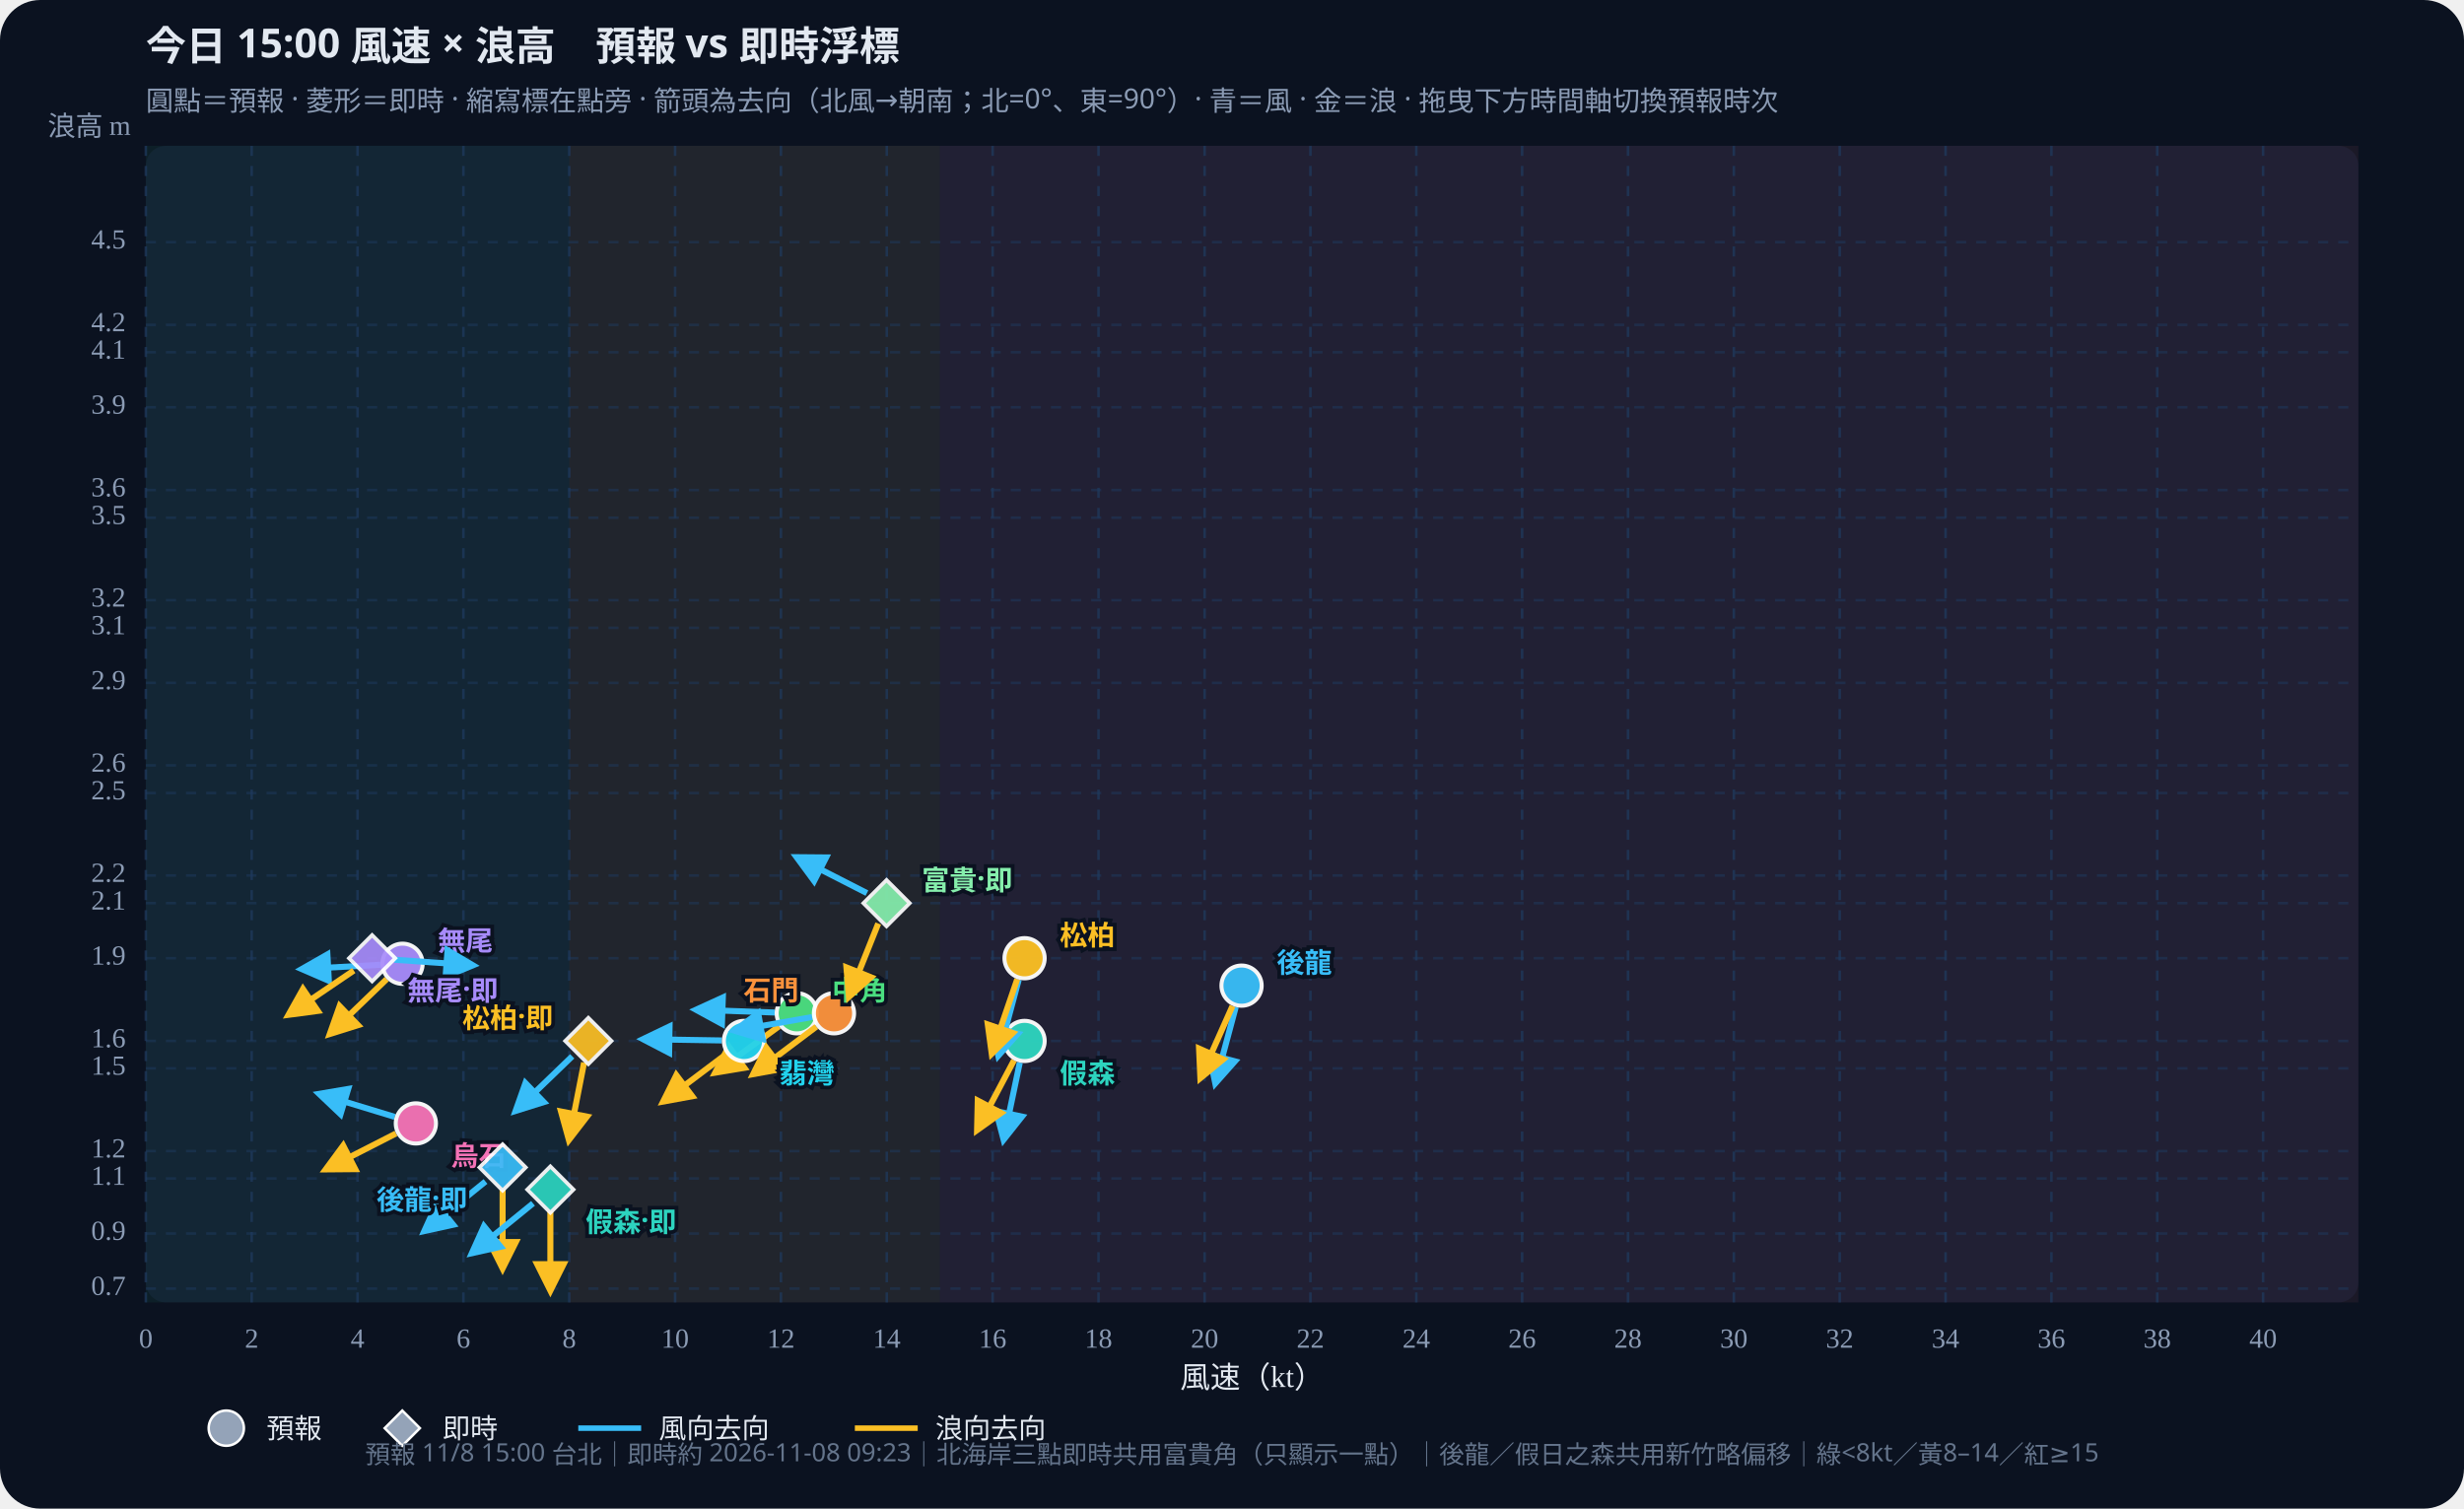
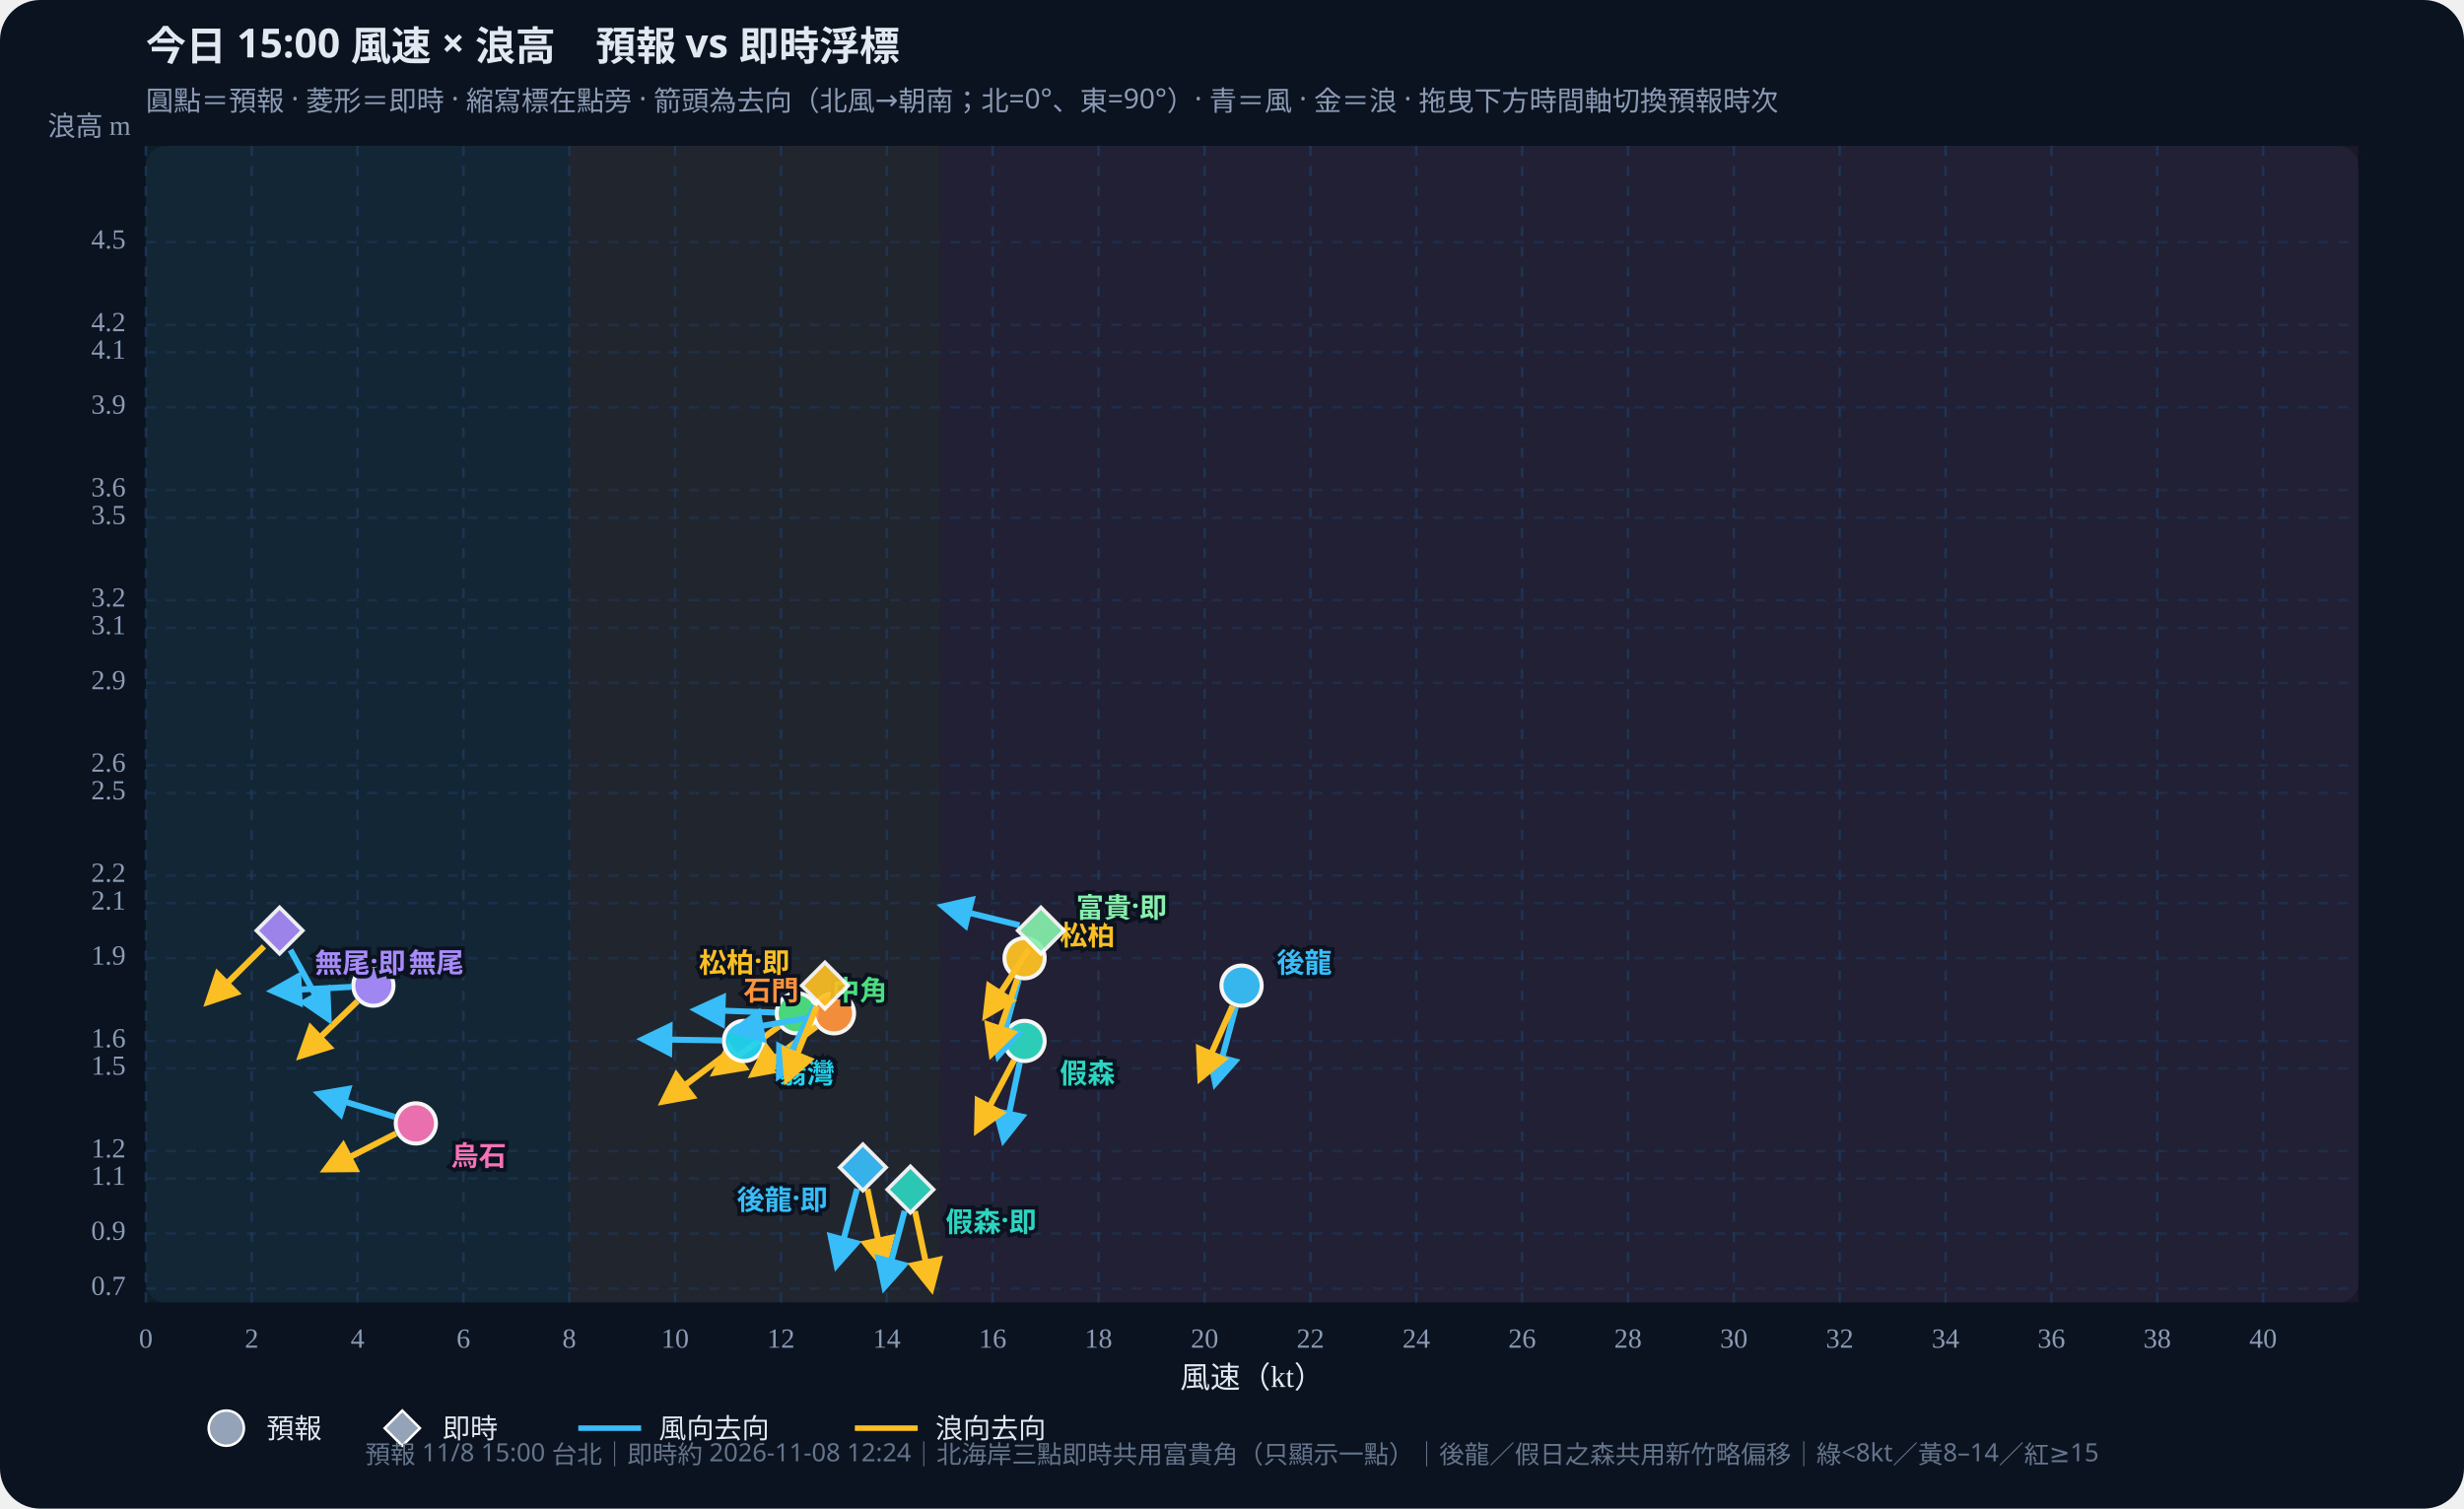
<svg xmlns="http://www.w3.org/2000/svg" id="wws-svg" viewBox="0 0 980 600" role="img" aria-label="風速與浪高散佈圖，可拖曳時間軸切換預報時次" style="width:100%;height:auto;display:block">
  <rect width="980" height="600" fill="#0b1220" rx="16" />
  <rect x="58" y="58" width="880" height="460" fill="#111a2e" rx="8" />
  <rect x="58.0" y="58" width="168.4" height="460" fill="#34d399" opacity="0.07" />
  <rect x="226.4" y="58" width="147.4" height="460" fill="#fbbf24" opacity="0.07" />
  <rect x="373.8" y="58" width="564.2" height="460" fill="#fb7185" opacity="0.07" />
  <defs>
    <marker id="arrow-38bdf8" viewBox="0 0 10 10" refX="8" refY="5" markerWidth="6" markerHeight="6" orient="auto-start-reverse">
      <path d="M0,0 L10,5 L0,10 z" fill="#38bdf8" />
    </marker>
    <marker id="arrow-fbbf24" viewBox="0 0 10 10" refX="8" refY="5" markerWidth="6" markerHeight="6" orient="auto-start-reverse">
      <path d="M0,0 L10,5 L0,10 z" fill="#fbbf24" />
    </marker>
  </defs>
  <text id="wws-title" x="58" y="24" fill="#e2e8f0" font-size="16" font-weight="700" font-family="Noto Sans TC,system-ui,sans-serif">今日 15:00 風速 × 浪高　預報 vs 即時浮標</text>
  <text x="58" y="44" fill="#8b9bb4" font-size="11" font-family="Noto Sans TC,system-ui,sans-serif">圓點＝預報 · 菱形＝即時 · 縮寫標在點旁 · 箭頭為去向（北風→朝南；北=0°、東=90°）· 青＝風 · 金＝浪 · 拖曳下方時間軸切換預報時次</text>
  <line x1="58.0" y1="58" x2="58.0" y2="518" stroke="#1e3a5f" stroke-dasharray="4 4" opacity="0.7" />
  <text x="58.0" y="536" text-anchor="middle" fill="#8b9bb4" font-size="11">0</text>
  <line x1="100.1" y1="58" x2="100.1" y2="518" stroke="#1e3a5f" stroke-dasharray="4 4" opacity="0.7" />
  <text x="100.1" y="536" text-anchor="middle" fill="#8b9bb4" font-size="11">2</text>
  <line x1="142.2" y1="58" x2="142.2" y2="518" stroke="#1e3a5f" stroke-dasharray="4 4" opacity="0.7" />
  <text x="142.2" y="536" text-anchor="middle" fill="#8b9bb4" font-size="11">4</text>
  <line x1="184.3" y1="58" x2="184.3" y2="518" stroke="#1e3a5f" stroke-dasharray="4 4" opacity="0.7" />
  <text x="184.3" y="536" text-anchor="middle" fill="#8b9bb4" font-size="11">6</text>
  <line x1="226.4" y1="58" x2="226.4" y2="518" stroke="#1e3a5f" stroke-dasharray="4 4" opacity="0.7" />
  <text x="226.4" y="536" text-anchor="middle" fill="#8b9bb4" font-size="11">8</text>
  <line x1="268.5" y1="58" x2="268.5" y2="518" stroke="#1e3a5f" stroke-dasharray="4 4" opacity="0.7" />
  <text x="268.5" y="536" text-anchor="middle" fill="#8b9bb4" font-size="11">10</text>
  <line x1="310.6" y1="58" x2="310.6" y2="518" stroke="#1e3a5f" stroke-dasharray="4 4" opacity="0.7" />
  <text x="310.6" y="536" text-anchor="middle" fill="#8b9bb4" font-size="11">12</text>
  <line x1="352.7" y1="58" x2="352.7" y2="518" stroke="#1e3a5f" stroke-dasharray="4 4" opacity="0.7" />
  <text x="352.7" y="536" text-anchor="middle" fill="#8b9bb4" font-size="11">14</text>
  <line x1="394.8" y1="58" x2="394.8" y2="518" stroke="#1e3a5f" stroke-dasharray="4 4" opacity="0.7" />
  <text x="394.8" y="536" text-anchor="middle" fill="#8b9bb4" font-size="11">16</text>
  <line x1="436.9" y1="58" x2="436.9" y2="518" stroke="#1e3a5f" stroke-dasharray="4 4" opacity="0.7" />
  <text x="436.9" y="536" text-anchor="middle" fill="#8b9bb4" font-size="11">18</text>
  <line x1="479.1" y1="58" x2="479.1" y2="518" stroke="#1e3a5f" stroke-dasharray="4 4" opacity="0.7" />
  <text x="479.1" y="536" text-anchor="middle" fill="#8b9bb4" font-size="11">20</text>
  <line x1="521.2" y1="58" x2="521.2" y2="518" stroke="#1e3a5f" stroke-dasharray="4 4" opacity="0.7" />
  <text x="521.2" y="536" text-anchor="middle" fill="#8b9bb4" font-size="11">22</text>
  <line x1="563.3" y1="58" x2="563.3" y2="518" stroke="#1e3a5f" stroke-dasharray="4 4" opacity="0.7" />
  <text x="563.3" y="536" text-anchor="middle" fill="#8b9bb4" font-size="11">24</text>
  <line x1="605.4" y1="58" x2="605.4" y2="518" stroke="#1e3a5f" stroke-dasharray="4 4" opacity="0.7" />
  <text x="605.4" y="536" text-anchor="middle" fill="#8b9bb4" font-size="11">26</text>
  <line x1="647.5" y1="58" x2="647.5" y2="518" stroke="#1e3a5f" stroke-dasharray="4 4" opacity="0.7" />
  <text x="647.5" y="536" text-anchor="middle" fill="#8b9bb4" font-size="11">28</text>
  <line x1="689.6" y1="58" x2="689.6" y2="518" stroke="#1e3a5f" stroke-dasharray="4 4" opacity="0.7" />
  <text x="689.6" y="536" text-anchor="middle" fill="#8b9bb4" font-size="11">30</text>
  <line x1="731.7" y1="58" x2="731.7" y2="518" stroke="#1e3a5f" stroke-dasharray="4 4" opacity="0.7" />
  <text x="731.7" y="536" text-anchor="middle" fill="#8b9bb4" font-size="11">32</text>
  <line x1="773.8" y1="58" x2="773.8" y2="518" stroke="#1e3a5f" stroke-dasharray="4 4" opacity="0.7" />
  <text x="773.8" y="536" text-anchor="middle" fill="#8b9bb4" font-size="11">34</text>
  <line x1="815.9" y1="58" x2="815.9" y2="518" stroke="#1e3a5f" stroke-dasharray="4 4" opacity="0.7" />
  <text x="815.9" y="536" text-anchor="middle" fill="#8b9bb4" font-size="11">36</text>
  <line x1="858.0" y1="58" x2="858.0" y2="518" stroke="#1e3a5f" stroke-dasharray="4 4" opacity="0.7" />
  <text x="858.0" y="536" text-anchor="middle" fill="#8b9bb4" font-size="11">38</text>
  <line x1="900.1" y1="58" x2="900.1" y2="518" stroke="#1e3a5f" stroke-dasharray="4 4" opacity="0.7" />
  <text x="900.1" y="536" text-anchor="middle" fill="#8b9bb4" font-size="11">40</text>
  <line x1="58" y1="512.5" x2="938" y2="512.5" stroke="#1e3a5f" stroke-dasharray="4 4" opacity="0.5" />
  <text x="50" y="512.5" text-anchor="end" dominant-baseline="middle" fill="#8b9bb4" font-size="11">0.7</text>
  <line x1="58" y1="490.6" x2="938" y2="490.6" stroke="#1e3a5f" stroke-dasharray="4 4" opacity="0.5" />
  <text x="50" y="490.6" text-anchor="end" dominant-baseline="middle" fill="#8b9bb4" font-size="11">0.9</text>
  <line x1="58" y1="468.7" x2="938" y2="468.7" stroke="#1e3a5f" stroke-dasharray="4 4" opacity="0.5" />
  <text x="50" y="468.7" text-anchor="end" dominant-baseline="middle" fill="#8b9bb4" font-size="11">1.1</text>
  <line x1="58" y1="457.8" x2="938" y2="457.8" stroke="#1e3a5f" stroke-dasharray="4 4" opacity="0.5" />
  <text x="50" y="457.8" text-anchor="end" dominant-baseline="middle" fill="#8b9bb4" font-size="11">1.2</text>
  <line x1="58" y1="424.9" x2="938" y2="424.9" stroke="#1e3a5f" stroke-dasharray="4 4" opacity="0.5" />
  <text x="50" y="424.9" text-anchor="end" dominant-baseline="middle" fill="#8b9bb4" font-size="11">1.5</text>
  <line x1="58" y1="414.0" x2="938" y2="414.0" stroke="#1e3a5f" stroke-dasharray="4 4" opacity="0.5" />
  <text x="50" y="414.0" text-anchor="end" dominant-baseline="middle" fill="#8b9bb4" font-size="11">1.6</text>
  <line x1="58" y1="381.1" x2="938" y2="381.1" stroke="#1e3a5f" stroke-dasharray="4 4" opacity="0.5" />
  <text x="50" y="381.1" text-anchor="end" dominant-baseline="middle" fill="#8b9bb4" font-size="11">1.9</text>
  <line x1="58" y1="359.2" x2="938" y2="359.2" stroke="#1e3a5f" stroke-dasharray="4 4" opacity="0.5" />
  <text x="50" y="359.2" text-anchor="end" dominant-baseline="middle" fill="#8b9bb4" font-size="11">2.1</text>
  <line x1="58" y1="348.2" x2="938" y2="348.2" stroke="#1e3a5f" stroke-dasharray="4 4" opacity="0.5" />
  <text x="50" y="348.2" text-anchor="end" dominant-baseline="middle" fill="#8b9bb4" font-size="11">2.2</text>
  <line x1="58" y1="315.4" x2="938" y2="315.4" stroke="#1e3a5f" stroke-dasharray="4 4" opacity="0.5" />
  <text x="50" y="315.4" text-anchor="end" dominant-baseline="middle" fill="#8b9bb4" font-size="11">2.5</text>
  <line x1="58" y1="304.4" x2="938" y2="304.4" stroke="#1e3a5f" stroke-dasharray="4 4" opacity="0.5" />
  <text x="50" y="304.4" text-anchor="end" dominant-baseline="middle" fill="#8b9bb4" font-size="11">2.6</text>
  <line x1="58" y1="271.6" x2="938" y2="271.6" stroke="#1e3a5f" stroke-dasharray="4 4" opacity="0.5" />
  <text x="50" y="271.6" text-anchor="end" dominant-baseline="middle" fill="#8b9bb4" font-size="11">2.9</text>
  <line x1="58" y1="249.7" x2="938" y2="249.7" stroke="#1e3a5f" stroke-dasharray="4 4" opacity="0.5" />
  <text x="50" y="249.7" text-anchor="end" dominant-baseline="middle" fill="#8b9bb4" font-size="11">3.1</text>
  <line x1="58" y1="238.7" x2="938" y2="238.7" stroke="#1e3a5f" stroke-dasharray="4 4" opacity="0.5" />
  <text x="50" y="238.7" text-anchor="end" dominant-baseline="middle" fill="#8b9bb4" font-size="11">3.2</text>
  <line x1="58" y1="205.9" x2="938" y2="205.9" stroke="#1e3a5f" stroke-dasharray="4 4" opacity="0.5" />
  <text x="50" y="205.9" text-anchor="end" dominant-baseline="middle" fill="#8b9bb4" font-size="11">3.5</text>
  <line x1="58" y1="194.9" x2="938" y2="194.9" stroke="#1e3a5f" stroke-dasharray="4 4" opacity="0.5" />
  <text x="50" y="194.9" text-anchor="end" dominant-baseline="middle" fill="#8b9bb4" font-size="11">3.6</text>
  <line x1="58" y1="162.0" x2="938" y2="162.0" stroke="#1e3a5f" stroke-dasharray="4 4" opacity="0.5" />
  <text x="50" y="162.0" text-anchor="end" dominant-baseline="middle" fill="#8b9bb4" font-size="11">3.9</text>
  <line x1="58" y1="140.1" x2="938" y2="140.1" stroke="#1e3a5f" stroke-dasharray="4 4" opacity="0.5" />
  <text x="50" y="140.1" text-anchor="end" dominant-baseline="middle" fill="#8b9bb4" font-size="11">4.1</text>
  <line x1="58" y1="129.2" x2="938" y2="129.2" stroke="#1e3a5f" stroke-dasharray="4 4" opacity="0.5" />
  <text x="50" y="129.2" text-anchor="end" dominant-baseline="middle" fill="#8b9bb4" font-size="11">4.2</text>
  <line x1="58" y1="96.3" x2="938" y2="96.3" stroke="#1e3a5f" stroke-dasharray="4 4" opacity="0.5" />
  <text x="50" y="96.3" text-anchor="end" dominant-baseline="middle" fill="#8b9bb4" font-size="11">4.5</text>
  <text x="498" y="552" text-anchor="middle" fill="#e2e8f0" font-size="12">風速（kt）</text>
  <text x="52" y="54" text-anchor="end" fill="#8b9bb4" font-size="11">浪高 m</text>
  <g id="wws-forecast-layer">
    <line x1="491.5" y1="400.5" x2="483.4" y2="430.7" stroke="#38bdf8" stroke-width="2.4" marker-end="url(#arrow-38bdf8)" />
    <line x1="490.2" y1="400.1" x2="477.5" y2="428.6" stroke="#fbbf24" stroke-width="2.4" marker-end="url(#arrow-fbbf24)" />
    <circle cx="493.8" cy="392.0" r="8.0" fill="#38bdf8" stroke="#fff" stroke-width="1.6" opacity="0.95" />
    <line x1="405.6" y1="422.6" x2="399.2" y2="453.1" stroke="#38bdf8" stroke-width="2.4" marker-end="url(#arrow-38bdf8)" />
    <line x1="403.3" y1="421.7" x2="388.7" y2="449.3" stroke="#fbbf24" stroke-width="2.4" marker-end="url(#arrow-fbbf24)" />
    <circle cx="407.5" cy="414.0" r="8.0" fill="#2dd4bf" stroke="#fff" stroke-width="1.6" opacity="0.95" />
    <line x1="405.2" y1="389.6" x2="397.1" y2="419.7" stroke="#38bdf8" stroke-width="2.4" marker-end="url(#arrow-38bdf8)" />
    <line x1="404.6" y1="389.4" x2="394.5" y2="418.9" stroke="#fbbf24" stroke-width="2.4" marker-end="url(#arrow-fbbf24)" />
    <circle cx="407.5" cy="381.1" r="8.0" fill="#fbbf24" stroke="#fff" stroke-width="1.6" opacity="0.95" />
    <line x1="308.2" y1="402.7" x2="277.0" y2="401.6" stroke="#38bdf8" stroke-width="2.4" marker-end="url(#arrow-38bdf8)" />
    <line x1="309.8" y1="408.2" x2="284.6" y2="426.5" stroke="#fbbf24" stroke-width="2.4" marker-end="url(#arrow-fbbf24)" />
    <circle cx="316.9" cy="403.0" r="8.0" fill="#4ade80" stroke="#fff" stroke-width="1.6" opacity="0.95" />
    <line x1="287.1" y1="413.8" x2="255.9" y2="413.3" stroke="#38bdf8" stroke-width="2.4" marker-end="url(#arrow-38bdf8)" />
    <line x1="288.9" y1="419.2" x2="263.9" y2="438.0" stroke="#fbbf24" stroke-width="2.4" marker-end="url(#arrow-fbbf24)" />
    <circle cx="295.9" cy="414.0" r="8.0" fill="#22d3ee" stroke="#fff" stroke-width="1.6" opacity="0.95" />
    <line x1="323.0" y1="404.5" x2="292.3" y2="409.9" stroke="#38bdf8" stroke-width="2.4" marker-end="url(#arrow-38bdf8)" />
    <line x1="324.7" y1="408.3" x2="299.7" y2="427.1" stroke="#fbbf24" stroke-width="2.4" marker-end="url(#arrow-fbbf24)" />
    <circle cx="331.7" cy="403.0" r="8.0" fill="#fb923c" stroke="#fff" stroke-width="1.6" opacity="0.95" />
-     <line x1="151.3" y1="383.7" x2="120.2" y2="385.4" stroke="#38bdf8" stroke-width="2.4" marker-end="url(#arrow-38bdf8)" />
-     <line x1="153.8" y1="389.4" x2="131.3" y2="411.1" stroke="#fbbf24" stroke-width="2.4" marker-end="url(#arrow-fbbf24)" />
-     <circle cx="160.1" cy="383.3" r="8.0" fill="#a78bfa" stroke="#fff" stroke-width="1.6" opacity="0.95" />
+     <line x1="139.7" y1="392.5" x2="108.6" y2="394.1" stroke="#38bdf8" stroke-width="2.4" marker-end="url(#arrow-38bdf8)" />
+     <line x1="142.2" y1="398.2" x2="119.8" y2="419.8" stroke="#fbbf24" stroke-width="2.4" marker-end="url(#arrow-fbbf24)" />
+     <circle cx="148.5" cy="392.0" r="8.0" fill="#a78bfa" stroke="#fff" stroke-width="1.6" opacity="0.95" />
    <line x1="157.0" y1="444.2" x2="127.1" y2="435.1" stroke="#38bdf8" stroke-width="2.4" marker-end="url(#arrow-38bdf8)" />
    <line x1="157.5" y1="450.8" x2="129.7" y2="465.0" stroke="#fbbf24" stroke-width="2.4" marker-end="url(#arrow-fbbf24)" />
    <circle cx="165.4" cy="446.8" r="8.0" fill="#f472b6" stroke="#fff" stroke-width="1.6" opacity="0.95" />
    <text x="507.8" y="382.0" text-anchor="start" dominant-baseline="central" fill="#38bdf8" font-size="11" font-weight="700" font-family="Noto Sans TC,system-ui,sans-serif" stroke="#0b1220" stroke-width="3" paint-order="stroke">後龍</text>
    <text x="421.5" y="426.0" text-anchor="start" dominant-baseline="central" fill="#2dd4bf" font-size="11" font-weight="700" font-family="Noto Sans TC,system-ui,sans-serif" stroke="#0b1220" stroke-width="3" paint-order="stroke">假森</text>
    <text x="421.5" y="371.1" text-anchor="start" dominant-baseline="central" fill="#fbbf24" font-size="11" font-weight="700" font-family="Noto Sans TC,system-ui,sans-serif" stroke="#0b1220" stroke-width="3" paint-order="stroke">松柏</text>
    <text x="330.9" y="393.0" text-anchor="start" dominant-baseline="central" fill="#4ade80" font-size="11" font-weight="700" font-family="Noto Sans TC,system-ui,sans-serif" stroke="#0b1220" stroke-width="3" paint-order="stroke">中角</text>
    <text x="309.9" y="426.0" text-anchor="start" dominant-baseline="central" fill="#22d3ee" font-size="11" font-weight="700" font-family="Noto Sans TC,system-ui,sans-serif" stroke="#0b1220" stroke-width="3" paint-order="stroke">翡灣</text>
    <text x="317.7" y="393.0" text-anchor="end" dominant-baseline="central" fill="#fb923c" font-size="11" font-weight="700" font-family="Noto Sans TC,system-ui,sans-serif" stroke="#0b1220" stroke-width="3" paint-order="stroke">石門</text>
-     <text x="174.1" y="373.3" text-anchor="start" dominant-baseline="central" fill="#a78bfa" font-size="11" font-weight="700" font-family="Noto Sans TC,system-ui,sans-serif" stroke="#0b1220" stroke-width="3" paint-order="stroke">無尾</text>
+     <text x="162.5" y="382.0" text-anchor="start" dominant-baseline="central" fill="#a78bfa" font-size="11" font-weight="700" font-family="Noto Sans TC,system-ui,sans-serif" stroke="#0b1220" stroke-width="3" paint-order="stroke">無尾</text>
    <text x="179.4" y="458.8" text-anchor="start" dominant-baseline="central" fill="#f472b6" font-size="11" font-weight="700" font-family="Noto Sans TC,system-ui,sans-serif" stroke="#0b1220" stroke-width="3" paint-order="stroke">烏石</text>
  </g>
  <g id="wws-live-layer">
-     <line x1="193.1" y1="469.9" x2="168.9" y2="489.5" stroke="#38bdf8" stroke-width="2.4" marker-end="url(#arrow-38bdf8)" />
-     <line x1="199.9" y1="473.1" x2="199.9" y2="504.3" stroke="#fbbf24" stroke-width="2.4" marker-end="url(#arrow-fbbf24)" />
-     <polygon points="199.9,455.1 209.1,464.3 199.9,473.5 190.7,464.3" fill="#38bdf8" stroke="#fff" stroke-width="1.5" opacity="0.92" />
-     <line x1="212.0" y1="478.6" x2="187.8" y2="498.3" stroke="#38bdf8" stroke-width="2.4" marker-end="url(#arrow-38bdf8)" />
-     <line x1="218.9" y1="481.9" x2="218.9" y2="513.1" stroke="#fbbf24" stroke-width="2.4" marker-end="url(#arrow-fbbf24)" />
-     <polygon points="218.9,463.9 228.1,473.1 218.9,482.3 209.7,473.1" fill="#2dd4bf" stroke="#fff" stroke-width="1.5" opacity="0.92" />
-     <line x1="227.6" y1="420.1" x2="205.2" y2="441.7" stroke="#38bdf8" stroke-width="2.4" marker-end="url(#arrow-38bdf8)" />
-     <line x1="232.3" y1="422.6" x2="226.3" y2="453.2" stroke="#fbbf24" stroke-width="2.4" marker-end="url(#arrow-fbbf24)" />
-     <polygon points="234.0,404.8 243.2,414.0 234.0,423.2 224.8,414.0" fill="#fbbf24" stroke="#fff" stroke-width="1.5" opacity="0.92" />
-     <line x1="344.8" y1="355.2" x2="317.0" y2="341.0" stroke="#38bdf8" stroke-width="2.4" marker-end="url(#arrow-38bdf8)" />
-     <line x1="349.3" y1="367.3" x2="337.7" y2="396.3" stroke="#fbbf24" stroke-width="2.4" marker-end="url(#arrow-fbbf24)" />
-     <polygon points="352.6,350.0 361.8,359.2 352.6,368.4 343.4,359.2" fill="#86efac" stroke="#fff" stroke-width="1.5" opacity="0.92" />
-     <line x1="156.8" y1="381.7" x2="187.9" y2="383.9" stroke="#38bdf8" stroke-width="2.4" marker-end="url(#arrow-38bdf8)" />
-     <line x1="140.7" y1="386.0" x2="114.9" y2="403.5" stroke="#fbbf24" stroke-width="2.4" marker-end="url(#arrow-fbbf24)" />
-     <polygon points="148.0,371.9 157.2,381.1 148.0,390.3 138.8,381.1" fill="#a78bfa" stroke="#fff" stroke-width="1.5" opacity="0.92" />
-     <text x="185.9" y="476.3" text-anchor="end" dominant-baseline="central" fill="#38bdf8" font-size="11" font-weight="700" font-family="Noto Sans TC,system-ui,sans-serif" stroke="#0b1220" stroke-width="3" paint-order="stroke">後龍·即</text>
-     <text x="232.9" y="485.1" text-anchor="start" dominant-baseline="central" fill="#2dd4bf" font-size="11" font-weight="700" font-family="Noto Sans TC,system-ui,sans-serif" stroke="#0b1220" stroke-width="3" paint-order="stroke">假森·即</text>
-     <text x="220.0" y="404.0" text-anchor="end" dominant-baseline="central" fill="#fbbf24" font-size="11" font-weight="700" font-family="Noto Sans TC,system-ui,sans-serif" stroke="#0b1220" stroke-width="3" paint-order="stroke">松柏·即</text>
-     <text x="366.6" y="349.2" text-anchor="start" dominant-baseline="central" fill="#86efac" font-size="11" font-weight="700" font-family="Noto Sans TC,system-ui,sans-serif" stroke="#0b1220" stroke-width="3" paint-order="stroke">富貴·即</text>
-     <text x="162.0" y="393.1" text-anchor="start" dominant-baseline="central" fill="#a78bfa" font-size="11" font-weight="700" font-family="Noto Sans TC,system-ui,sans-serif" stroke="#0b1220" stroke-width="3" paint-order="stroke">無尾·即</text>
+     <line x1="340.9" y1="472.8" x2="332.8" y2="503.0" stroke="#38bdf8" stroke-width="2.4" marker-end="url(#arrow-38bdf8)" />
+     <line x1="345.0" y1="472.9" x2="351.5" y2="503.5" stroke="#fbbf24" stroke-width="2.4" marker-end="url(#arrow-fbbf24)" />
+     <polygon points="343.2,455.1 352.4,464.3 343.2,473.5 334.0,464.3" fill="#38bdf8" stroke="#fff" stroke-width="1.5" opacity="0.92" />
+     <line x1="359.8" y1="481.6" x2="351.8" y2="511.7" stroke="#38bdf8" stroke-width="2.4" marker-end="url(#arrow-38bdf8)" />
+     <line x1="363.9" y1="481.7" x2="370.4" y2="512.2" stroke="#fbbf24" stroke-width="2.4" marker-end="url(#arrow-fbbf24)" />
+     <polygon points="362.1,463.9 371.3,473.1 362.1,482.3 352.9,473.1" fill="#2dd4bf" stroke="#fff" stroke-width="1.5" opacity="0.92" />
+     <line x1="324.1" y1="399.9" x2="309.9" y2="427.7" stroke="#38bdf8" stroke-width="2.4" marker-end="url(#arrow-38bdf8)" />
+     <line x1="324.8" y1="400.2" x2="313.1" y2="429.1" stroke="#fbbf24" stroke-width="2.4" marker-end="url(#arrow-fbbf24)" />
+     <polygon points="328.1,382.8 337.3,392.0 328.1,401.2 318.9,392.0" fill="#fbbf24" stroke="#fff" stroke-width="1.5" opacity="0.92" />
+     <line x1="405.5" y1="368.0" x2="375.2" y2="360.5" stroke="#38bdf8" stroke-width="2.4" marker-end="url(#arrow-38bdf8)" />
+     <line x1="409.2" y1="377.5" x2="392.2" y2="403.7" stroke="#fbbf24" stroke-width="2.4" marker-end="url(#arrow-fbbf24)" />
+     <polygon points="414.0,360.9 423.2,370.1 414.0,379.3 404.8,370.1" fill="#86efac" stroke="#fff" stroke-width="1.5" opacity="0.92" />
+     <line x1="115.5" y1="377.8" x2="130.6" y2="405.1" stroke="#38bdf8" stroke-width="2.4" marker-end="url(#arrow-38bdf8)" />
+     <line x1="105.0" y1="376.4" x2="82.9" y2="398.4" stroke="#fbbf24" stroke-width="2.4" marker-end="url(#arrow-fbbf24)" />
+     <polygon points="111.2,360.9 120.4,370.1 111.2,379.3 102.0,370.1" fill="#a78bfa" stroke="#fff" stroke-width="1.5" opacity="0.92" />
+     <text x="329.2" y="476.3" text-anchor="end" dominant-baseline="central" fill="#38bdf8" font-size="11" font-weight="700" font-family="Noto Sans TC,system-ui,sans-serif" stroke="#0b1220" stroke-width="3" paint-order="stroke">後龍·即</text>
+     <text x="376.1" y="485.1" text-anchor="start" dominant-baseline="central" fill="#2dd4bf" font-size="11" font-weight="700" font-family="Noto Sans TC,system-ui,sans-serif" stroke="#0b1220" stroke-width="3" paint-order="stroke">假森·即</text>
+     <text x="314.1" y="382.0" text-anchor="end" dominant-baseline="central" fill="#fbbf24" font-size="11" font-weight="700" font-family="Noto Sans TC,system-ui,sans-serif" stroke="#0b1220" stroke-width="3" paint-order="stroke">松柏·即</text>
+     <text x="428.0" y="360.1" text-anchor="start" dominant-baseline="central" fill="#86efac" font-size="11" font-weight="700" font-family="Noto Sans TC,system-ui,sans-serif" stroke="#0b1220" stroke-width="3" paint-order="stroke">富貴·即</text>
+     <text x="125.2" y="382.1" text-anchor="start" dominant-baseline="central" fill="#a78bfa" font-size="11" font-weight="700" font-family="Noto Sans TC,system-ui,sans-serif" stroke="#0b1220" stroke-width="3" paint-order="stroke">無尾·即</text>
  </g>
  <circle cx="90" cy="568" r="7" fill="#94a3b8" stroke="#fff" />
  <text x="106" y="572" fill="#e2e8f0" font-size="11" font-family="Noto Sans TC,system-ui,sans-serif">預報</text>
  <polygon points="160,561 167,568 160,575 153,568" fill="#94a3b8" stroke="#fff" />
  <text x="176" y="572" fill="#e2e8f0" font-size="11" font-family="Noto Sans TC,system-ui,sans-serif">即時</text>
  <line x1="230" y1="568" x2="255" y2="568" stroke="#38bdf8" stroke-width="2.2" />
  <text x="262" y="572" fill="#e2e8f0" font-size="11" font-family="Noto Sans TC,system-ui,sans-serif">風向去向</text>
  <line x1="340" y1="568" x2="365" y2="568" stroke="#fbbf24" stroke-width="2.2" />
  <text x="372" y="572" fill="#e2e8f0" font-size="11" font-family="Noto Sans TC,system-ui,sans-serif">浪向去向</text>
-   <text id="wws-foot" x="490" y="582" text-anchor="middle" fill="#64748b" font-size="10" font-family="Noto Sans TC,system-ui,sans-serif">預報 11/8 15:00 台北｜即時約 2026-11-08 09:23｜北海岸三點即時共用富貴角（只顯示一點）｜後龍／假日之森共用新竹略偏移｜綠&lt;8kt／黃8–14／紅≥15</text>
+   <text id="wws-foot" x="490" y="582" text-anchor="middle" fill="#64748b" font-size="10" font-family="Noto Sans TC,system-ui,sans-serif">預報 11/8 15:00 台北｜即時約 2026-11-08 12:24｜北海岸三點即時共用富貴角（只顯示一點）｜後龍／假日之森共用新竹略偏移｜綠&lt;8kt／黃8–14／紅≥15</text>
</svg>
